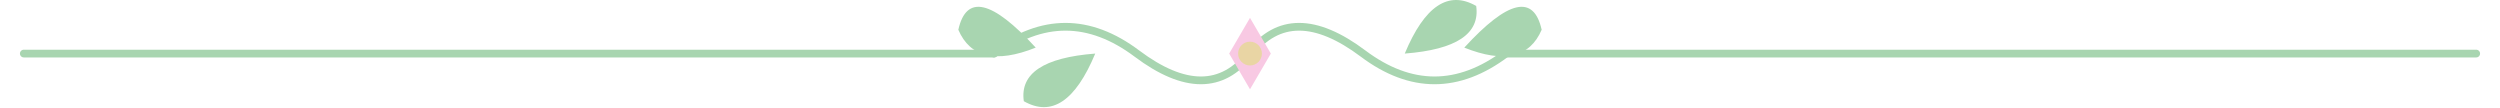
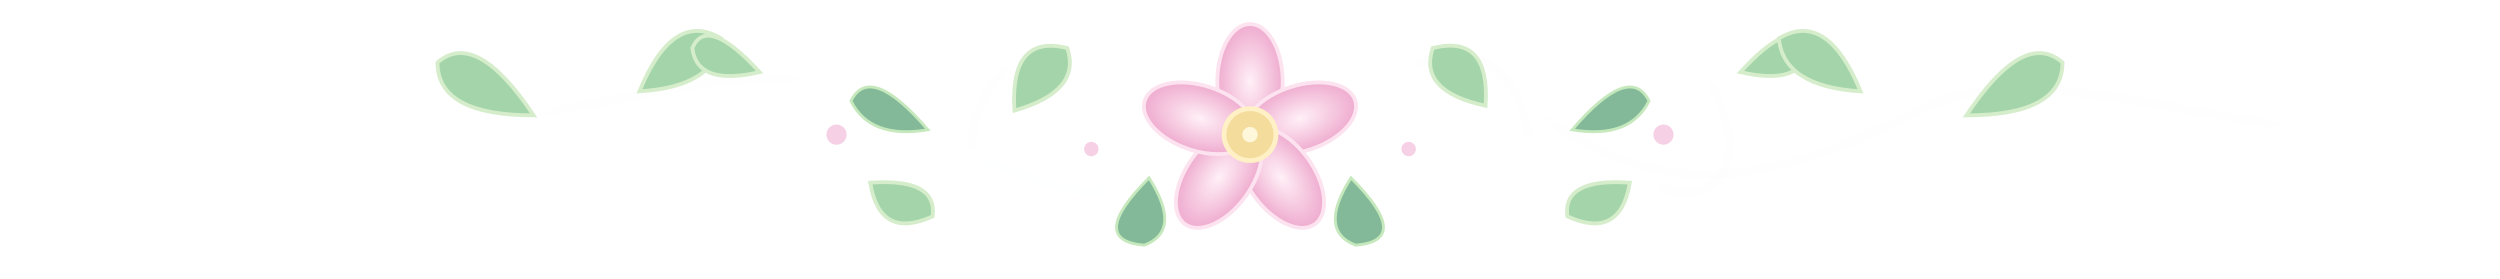
- <svg xmlns="http://www.w3.org/2000/svg" viewBox="0 0 420 18">
-   <g fill="none" stroke="#a8d5b0" stroke-width="1.3" stroke-linecap="round">
-     <path d="M4 9H167 M253 9H416" />
-     <path d="M167 9q12-9 24 0t19 0t19 0t24 0" />
+ <svg xmlns="http://www.w3.org/2000/svg" viewBox="0 0 520 58" fill="none">
+   <defs>
+     <linearGradient id="stem" x1="0" y1="0" x2="520" y2="0">
+       <stop stop-color="#79aa87" stop-opacity="0" />
+       <stop offset=".2" stop-color="#a9d7b1" />
+       <stop offset=".5" stop-color="#d0e8c4" />
+       <stop offset=".8" stop-color="#a9d7b1" />
+       <stop offset="1" stop-color="#79aa87" stop-opacity="0" />
+     </linearGradient>
+     <radialGradient id="petal">
+       <stop stop-color="#fff0f7" />
+       <stop offset="1" stop-color="#efaccf" />
+     </radialGradient>
+   </defs>
+   <g stroke="url(#stem)" stroke-width="1.8" stroke-linecap="round">
+     <path d="M6 29 C62 29 92 27 121 22 S169 10 195 27 S238 44 260 29 S300 11 325 27 S373 36 399 23 S458 29 514 29" />
+     <path d="M128 23 C122 12 130 6 140 11 M168 18 C160 34 170 43 180 39 M202 30 C204 12 217 9 226 16 M318 28 C315 10 300 8 293 15 M356 18 C365 35 356 43 346 39 M394 24 C401 10 391 5 382 11" />
  </g>
-   <g fill="#a8d5b0">
-     <path d="M174 8q-11-12-13-3q3 7 13 3M184 9q-5 12-12 8q-1-7 12-8M236 9q5-12 12-8q1 7-12 8M246 8q11-12 13-3q-3 7-13 3" />
+   <g fill="#a4d4a9" stroke="#d5edcb" stroke-width=".8">
+     <path d="M111 24 Q99 6 91 13 Q91 24 111 24Z" />
+     <path d="M133 19 Q140 2 150 8 Q149 18 133 19Z" />
+     <path d="M158 15 Q147 3 144 10 Q145 18 158 15Z" />
+     <path d="M181 38 Q183 50 194 45 Q195 37 181 38Z" />
+     <path d="M211 23 Q210 7 222 10 Q225 19 211 23Z" />
+     <path d="M309 22 Q310 7 298 10 Q295 19 309 22Z" />
+     <path d="M339 38 Q337 50 326 45 Q325 37 339 38Z" />
+     <path d="M362 15 Q373 3 376 10 Q375 18 362 15Z" />
+     <path d="M387 19 Q380 2 370 8 Q371 18 387 19Z" />
+     <path d="M409 24 Q421 6 429 13 Q429 24 409 24Z" />
  </g>
-   <path d="M210 3l3.5 6-3.5 6-3.5-6z" fill="#f8c9e3" />
-   <circle cx="210" cy="9" r="2" fill="#e9d5a4" />
+   <g fill="#83b998" stroke="#c6e8bd" stroke-width=".6">
+     <path d="M193 27 Q181 13 177 21 Q181 29 193 27Z" />
+     <path d="M327 27 Q339 13 343 21 Q339 29 327 27Z" />
+     <path d="M239 37 Q226 50 238 51 Q246 48 239 37Z" />
+     <path d="M281 37 Q294 50 282 51 Q274 48 281 37Z" />
+   </g>
+   <g transform="translate(260 28)">
+     <g fill="url(#petal)" stroke="#fce3ef" stroke-width=".8">
+       <ellipse cx="0" cy="-11" rx="6.8" ry="12" />
+       <ellipse cx="0" cy="-11" rx="6.8" ry="12" transform="rotate(72)" />
+       <ellipse cx="0" cy="-11" rx="6.8" ry="12" transform="rotate(144)" />
+       <ellipse cx="0" cy="-11" rx="6.8" ry="12" transform="rotate(216)" />
+       <ellipse cx="0" cy="-11" rx="6.8" ry="12" transform="rotate(288)" />
+     </g>
+     <circle r="5.4" fill="#f3dc9c" stroke="#fff0c6" stroke-width="1" />
+     <circle r="1.6" fill="#fff7d9" />
+   </g>
+   <g fill="#f5c8e0" opacity=".85">
+     <circle cx="174" cy="28" r="2.1" />
+     <circle cx="346" cy="28" r="2.1" />
+     <circle cx="227" cy="31" r="1.5" />
+     <circle cx="293" cy="31" r="1.5" />
+   </g>
</svg>
